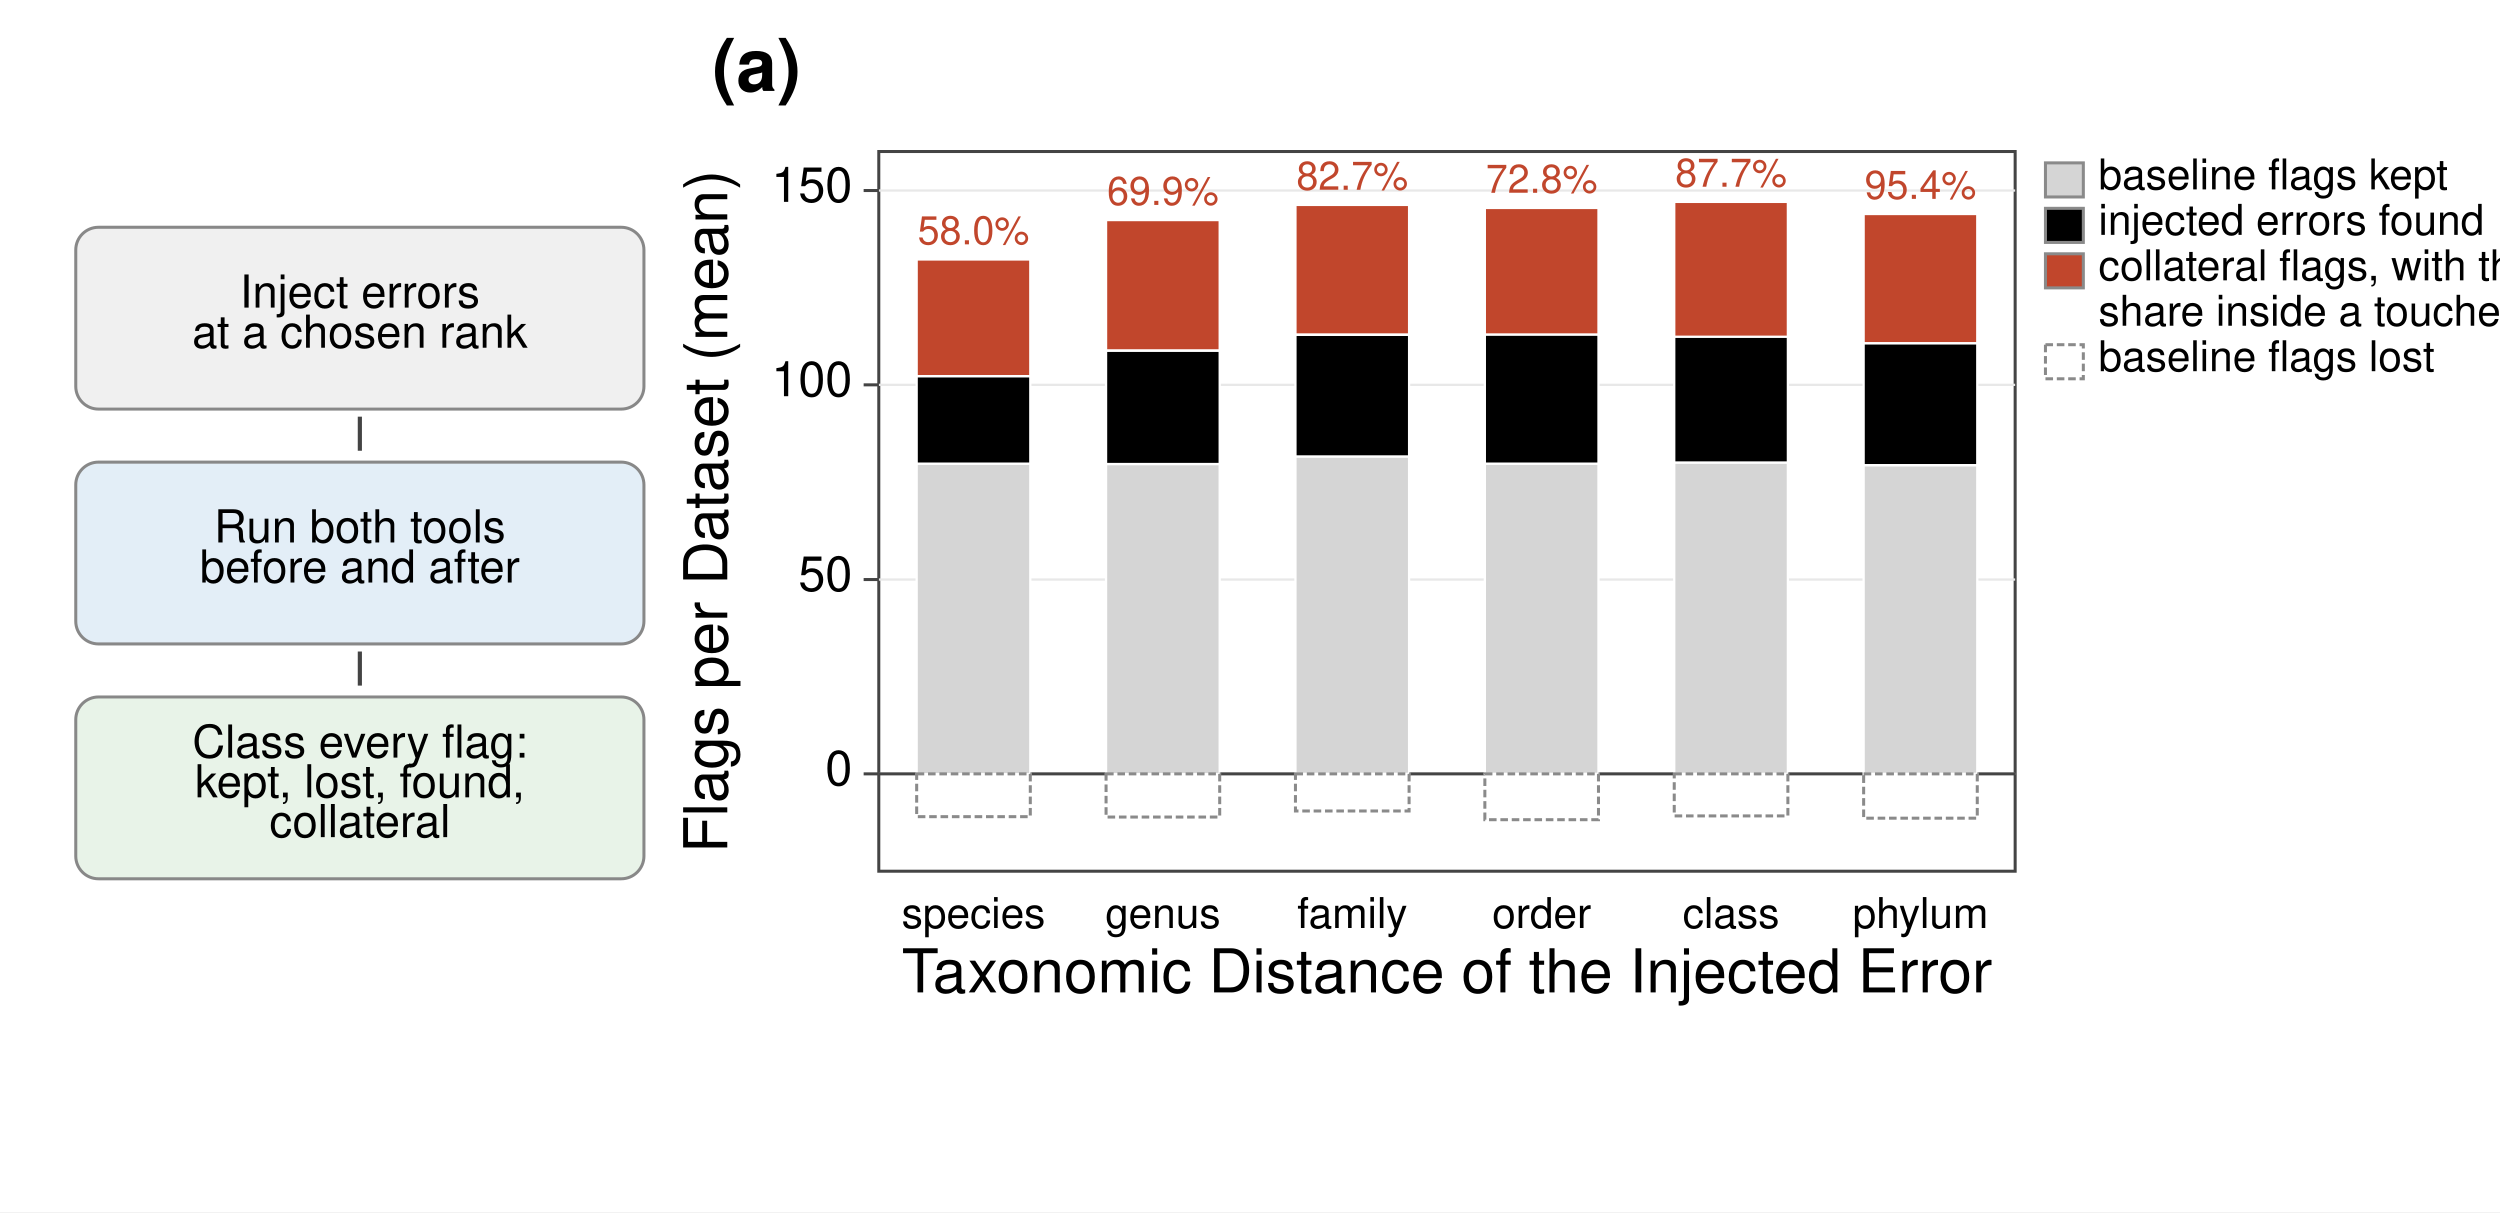
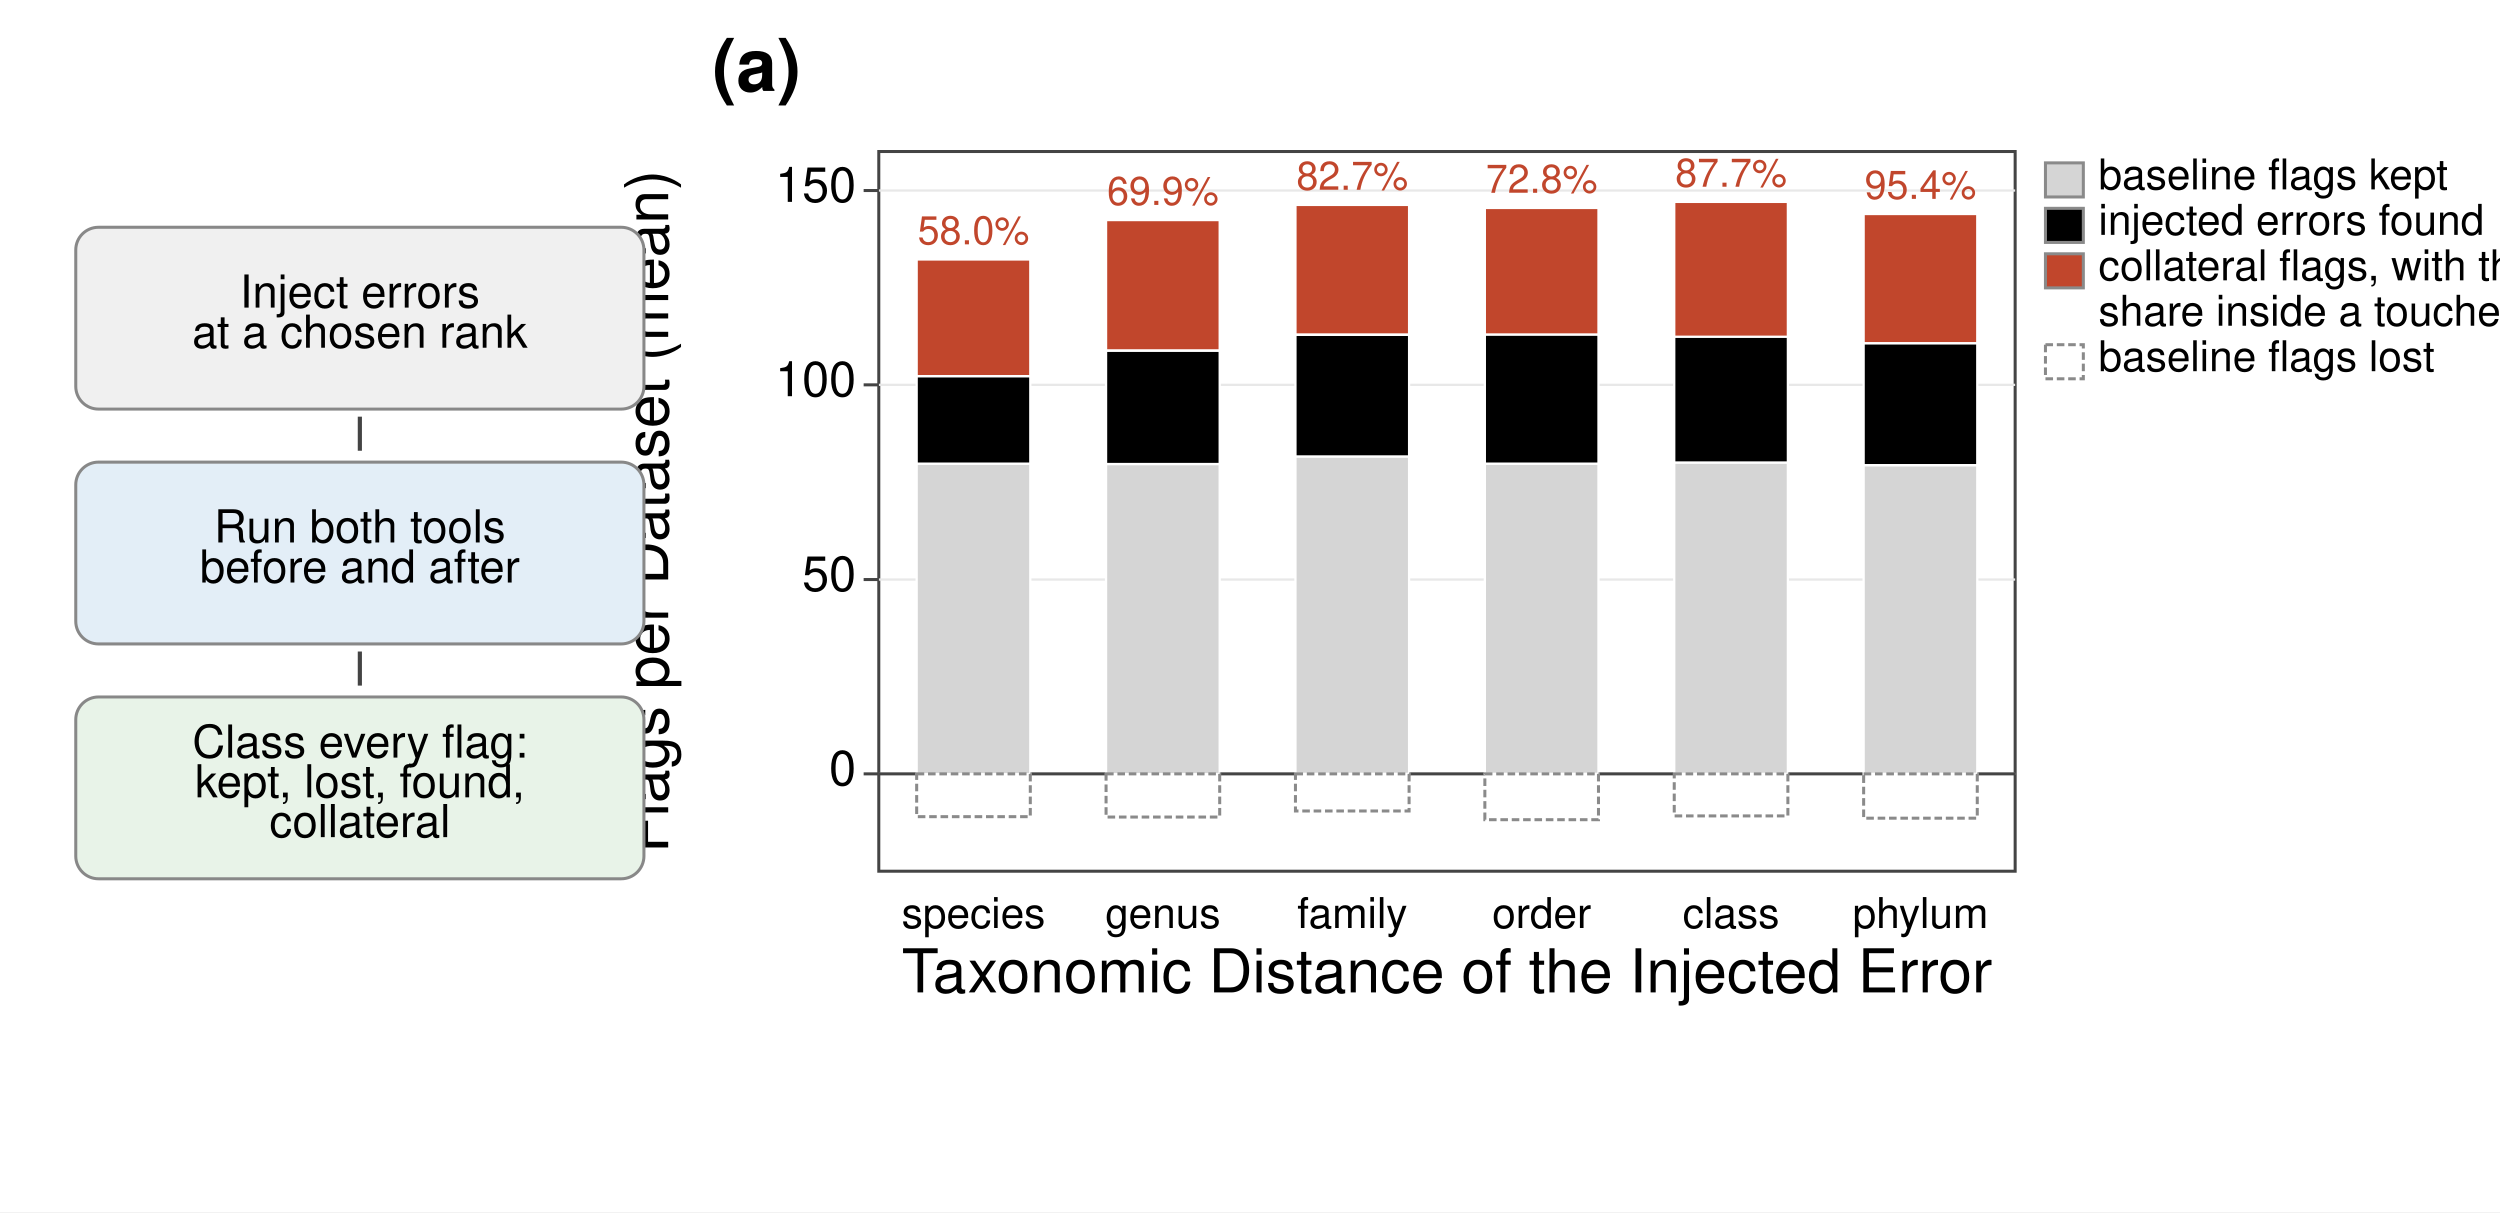
<svg xmlns="http://www.w3.org/2000/svg" width="660" height="320" viewBox="0 0 660 320" font-family="Helvetica,Arial,sans-serif">
  <rect width="660" height="320" fill="#fff" />
  <rect x="232" y="40" width="300" height="190" fill="none" stroke="#444" stroke-width="0.8" />
  <text x="188.0" y="24.0" font-size="19.2" fill="#000" font-weight="bold" text-anchor="start">(a)</text>
  <text x="382.0" y="262.0" font-size="16.0" fill="#000" font-weight="normal" text-anchor="middle">Taxonomic Distance of the Injected Error</text>
-   <text x="192.0" y="135.0" font-size="16.0" fill="#000" font-weight="normal" text-anchor="middle" transform="rotate(-90 192.0 135.0)">Flags per Dataset (mean)</text>
+   <text x="176.4" y="135.0" font-size="16.0" fill="#000" font-weight="normal" text-anchor="middle" transform="rotate(-90 176.4 135.0)">Flags per Dataset (mean)</text>
  <line x1="232" y1="204.3" x2="532" y2="204.3" stroke="#e8e8e8" stroke-width="0.6" />
  <line x1="228" y1="204.3" x2="232" y2="204.3" stroke="#444" stroke-width="0.8" />
-   <text x="225.0" y="207.3" font-size="12.8" fill="#000" font-weight="normal" text-anchor="end">0</text>
+   <text x="226.0" y="207.3" font-size="12.8" fill="#000" font-weight="normal" text-anchor="end">0</text>
  <line x1="232" y1="153.0" x2="532" y2="153.0" stroke="#e8e8e8" stroke-width="0.6" />
  <line x1="228" y1="153.0" x2="232" y2="153.0" stroke="#444" stroke-width="0.8" />
-   <text x="225.0" y="156.0" font-size="12.8" fill="#000" font-weight="normal" text-anchor="end">50</text>
+   <text x="226.0" y="156.0" font-size="12.8" fill="#000" font-weight="normal" text-anchor="end">50</text>
  <line x1="232" y1="101.6" x2="532" y2="101.6" stroke="#e8e8e8" stroke-width="0.6" />
  <line x1="228" y1="101.6" x2="232" y2="101.6" stroke="#444" stroke-width="0.8" />
-   <text x="225.0" y="104.6" font-size="12.8" fill="#000" font-weight="normal" text-anchor="end">100</text>
+   <text x="226.0" y="104.6" font-size="12.8" fill="#000" font-weight="normal" text-anchor="end">100</text>
  <line x1="232" y1="50.3" x2="532" y2="50.3" stroke="#e8e8e8" stroke-width="0.6" />
  <line x1="228" y1="50.3" x2="232" y2="50.3" stroke="#444" stroke-width="0.8" />
-   <text x="225.0" y="53.3" font-size="12.8" fill="#000" font-weight="normal" text-anchor="end">150</text>
+   <text x="226.0" y="53.3" font-size="12.8" fill="#000" font-weight="normal" text-anchor="end">150</text>
  <line x1="232" y1="204.3" x2="532" y2="204.3" stroke="#444" stroke-width="0.8" />
  <rect x="242.0" y="122.4" width="30" height="82.0" fill="#d5d5d5" stroke="#fff" stroke-width="0.6" />
  <rect x="242.0" y="99.3" width="30" height="23.1" fill="#000000" stroke="#fff" stroke-width="0.6" />
  <rect x="242.0" y="68.5" width="30" height="30.8" fill="#c1462c" stroke="#fff" stroke-width="0.6" />
  <rect x="242.0" y="204.3" width="30" height="11.3" fill="#fff" stroke="#8a8a8a" stroke-width="0.8" stroke-dasharray="2 1" />
  <text x="257.0" y="245.0" font-size="11.2" fill="#000" font-weight="normal" text-anchor="middle">species</text>
  <text x="257.0" y="64.5" font-size="10.4" fill="#c1462c" font-weight="normal" text-anchor="middle">58.0%</text>
  <rect x="292.0" y="122.5" width="30" height="81.9" fill="#d5d5d5" stroke="#fff" stroke-width="0.6" />
  <rect x="292.0" y="92.6" width="30" height="29.9" fill="#000000" stroke="#fff" stroke-width="0.6" />
  <rect x="292.0" y="58.1" width="30" height="34.4" fill="#c1462c" stroke="#fff" stroke-width="0.6" />
  <rect x="292.0" y="204.3" width="30" height="11.4" fill="#fff" stroke="#8a8a8a" stroke-width="0.8" stroke-dasharray="2 1" />
  <text x="307.0" y="245.0" font-size="11.2" fill="#000" font-weight="normal" text-anchor="middle">genus</text>
  <text x="307.0" y="54.1" font-size="10.4" fill="#c1462c" font-weight="normal" text-anchor="middle">69.9%</text>
  <rect x="342.0" y="120.5" width="30" height="83.8" fill="#d5d5d5" stroke="#fff" stroke-width="0.6" />
  <rect x="342.0" y="88.4" width="30" height="32.1" fill="#000000" stroke="#fff" stroke-width="0.6" />
  <rect x="342.0" y="54.1" width="30" height="34.2" fill="#c1462c" stroke="#fff" stroke-width="0.6" />
  <rect x="342.0" y="204.3" width="30" height="9.8" fill="#fff" stroke="#8a8a8a" stroke-width="0.8" stroke-dasharray="2 1" />
  <text x="357.0" y="245.0" font-size="11.2" fill="#000" font-weight="normal" text-anchor="middle">family</text>
  <text x="357.0" y="50.1" font-size="10.4" fill="#c1462c" font-weight="normal" text-anchor="middle">82.7%</text>
  <rect x="392.0" y="122.4" width="30" height="81.9" fill="#d5d5d5" stroke="#fff" stroke-width="0.6" />
  <rect x="392.0" y="88.3" width="30" height="34.1" fill="#000000" stroke="#fff" stroke-width="0.6" />
  <rect x="392.0" y="54.9" width="30" height="33.4" fill="#c1462c" stroke="#fff" stroke-width="0.6" />
  <rect x="392.0" y="204.3" width="30" height="12.1" fill="#fff" stroke="#8a8a8a" stroke-width="0.8" stroke-dasharray="2 1" />
  <text x="407.0" y="245.0" font-size="11.2" fill="#000" font-weight="normal" text-anchor="middle">order</text>
  <text x="407.0" y="50.9" font-size="10.4" fill="#c1462c" font-weight="normal" text-anchor="middle">72.8%</text>
  <rect x="442.0" y="122.1" width="30" height="82.2" fill="#d5d5d5" stroke="#fff" stroke-width="0.6" />
  <rect x="442.0" y="88.8" width="30" height="33.3" fill="#000000" stroke="#fff" stroke-width="0.6" />
  <rect x="442.0" y="53.3" width="30" height="35.6" fill="#c1462c" stroke="#fff" stroke-width="0.6" />
  <rect x="442.0" y="204.3" width="30" height="11.1" fill="#fff" stroke="#8a8a8a" stroke-width="0.8" stroke-dasharray="2 1" />
  <text x="457.0" y="245.0" font-size="11.2" fill="#000" font-weight="normal" text-anchor="middle">class</text>
  <text x="457.0" y="49.3" font-size="10.4" fill="#c1462c" font-weight="normal" text-anchor="middle">87.7%</text>
  <rect x="492.0" y="122.8" width="30" height="81.5" fill="#d5d5d5" stroke="#fff" stroke-width="0.6" />
  <rect x="492.0" y="90.6" width="30" height="32.2" fill="#000000" stroke="#fff" stroke-width="0.6" />
  <rect x="492.0" y="56.5" width="30" height="34.1" fill="#c1462c" stroke="#fff" stroke-width="0.6" />
  <rect x="492.0" y="204.3" width="30" height="11.7" fill="#fff" stroke="#8a8a8a" stroke-width="0.8" stroke-dasharray="2 1" />
  <text x="507.0" y="245.0" font-size="11.2" fill="#000" font-weight="normal" text-anchor="middle">phylum</text>
  <text x="507.0" y="52.5" font-size="10.4" fill="#c1462c" font-weight="normal" text-anchor="middle">95.4%</text>
  <rect x="540" y="43" width="10" height="9" fill="#d5d5d5" stroke="#8a8a8a" stroke-width="0.8" />
  <text x="554.0" y="50.0" font-size="11.2" fill="#000" font-weight="normal" text-anchor="start">baseline flags kept</text>
  <rect x="540" y="55" width="10" height="9" fill="#000000" stroke="#8a8a8a" stroke-width="0.8" />
  <text x="554.0" y="62.0" font-size="11.2" fill="#000" font-weight="normal" text-anchor="start">injected errors found</text>
  <rect x="540" y="67" width="10" height="9" fill="#c1462c" stroke="#8a8a8a" stroke-width="0.8" />
  <text x="554.0" y="74.0" font-size="11.2" fill="#000" font-weight="normal" text-anchor="start">collateral flags, with the</text>
  <text x="554.0" y="86.0" font-size="11.2" fill="#000" font-weight="normal" text-anchor="start">share inside a touched clade</text>
  <rect x="540" y="91" width="10" height="9" fill="#fff" stroke="#8a8a8a" stroke-width="0.8" stroke-dasharray="2 1" />
  <text x="554.0" y="98.0" font-size="11.2" fill="#000" font-weight="normal" text-anchor="start">baseline flags lost</text>
  <rect x="20" y="60" width="150" height="48" rx="6" fill="#f0f0f0" stroke="#888" stroke-width="0.8" />
  <text x="95.0" y="81.2" font-size="12.0" fill="#000" font-weight="normal" text-anchor="middle">Inject errors</text>
  <text x="95.0" y="91.8" font-size="12.0" fill="#000" font-weight="normal" text-anchor="middle">at a chosen rank</text>
  <line x1="95.0" y1="110.0" x2="95.0" y2="119.0" stroke="#444" stroke-width="1.1" marker-end="url(#head)" />
  <rect x="20" y="122" width="150" height="48" rx="6" fill="#e3eef7" stroke="#888" stroke-width="0.8" />
  <text x="95.0" y="143.2" font-size="12.0" fill="#000" font-weight="normal" text-anchor="middle">Run both tools</text>
  <text x="95.0" y="153.8" font-size="12.0" fill="#000" font-weight="normal" text-anchor="middle">before and after</text>
  <line x1="95.0" y1="172.0" x2="95.0" y2="181.0" stroke="#444" stroke-width="1.1" marker-end="url(#head)" />
  <rect x="20" y="184" width="150" height="48" rx="6" fill="#e8f3e8" stroke="#888" stroke-width="0.8" />
  <text x="95.0" y="200.0" font-size="12.0" fill="#000" font-weight="normal" text-anchor="middle">Class every flag:</text>
  <text x="95.0" y="210.5" font-size="12.0" fill="#000" font-weight="normal" text-anchor="middle">kept, lost, found,</text>
  <text x="95.0" y="221.0" font-size="12.0" fill="#000" font-weight="normal" text-anchor="middle">collateral</text>
</svg>
